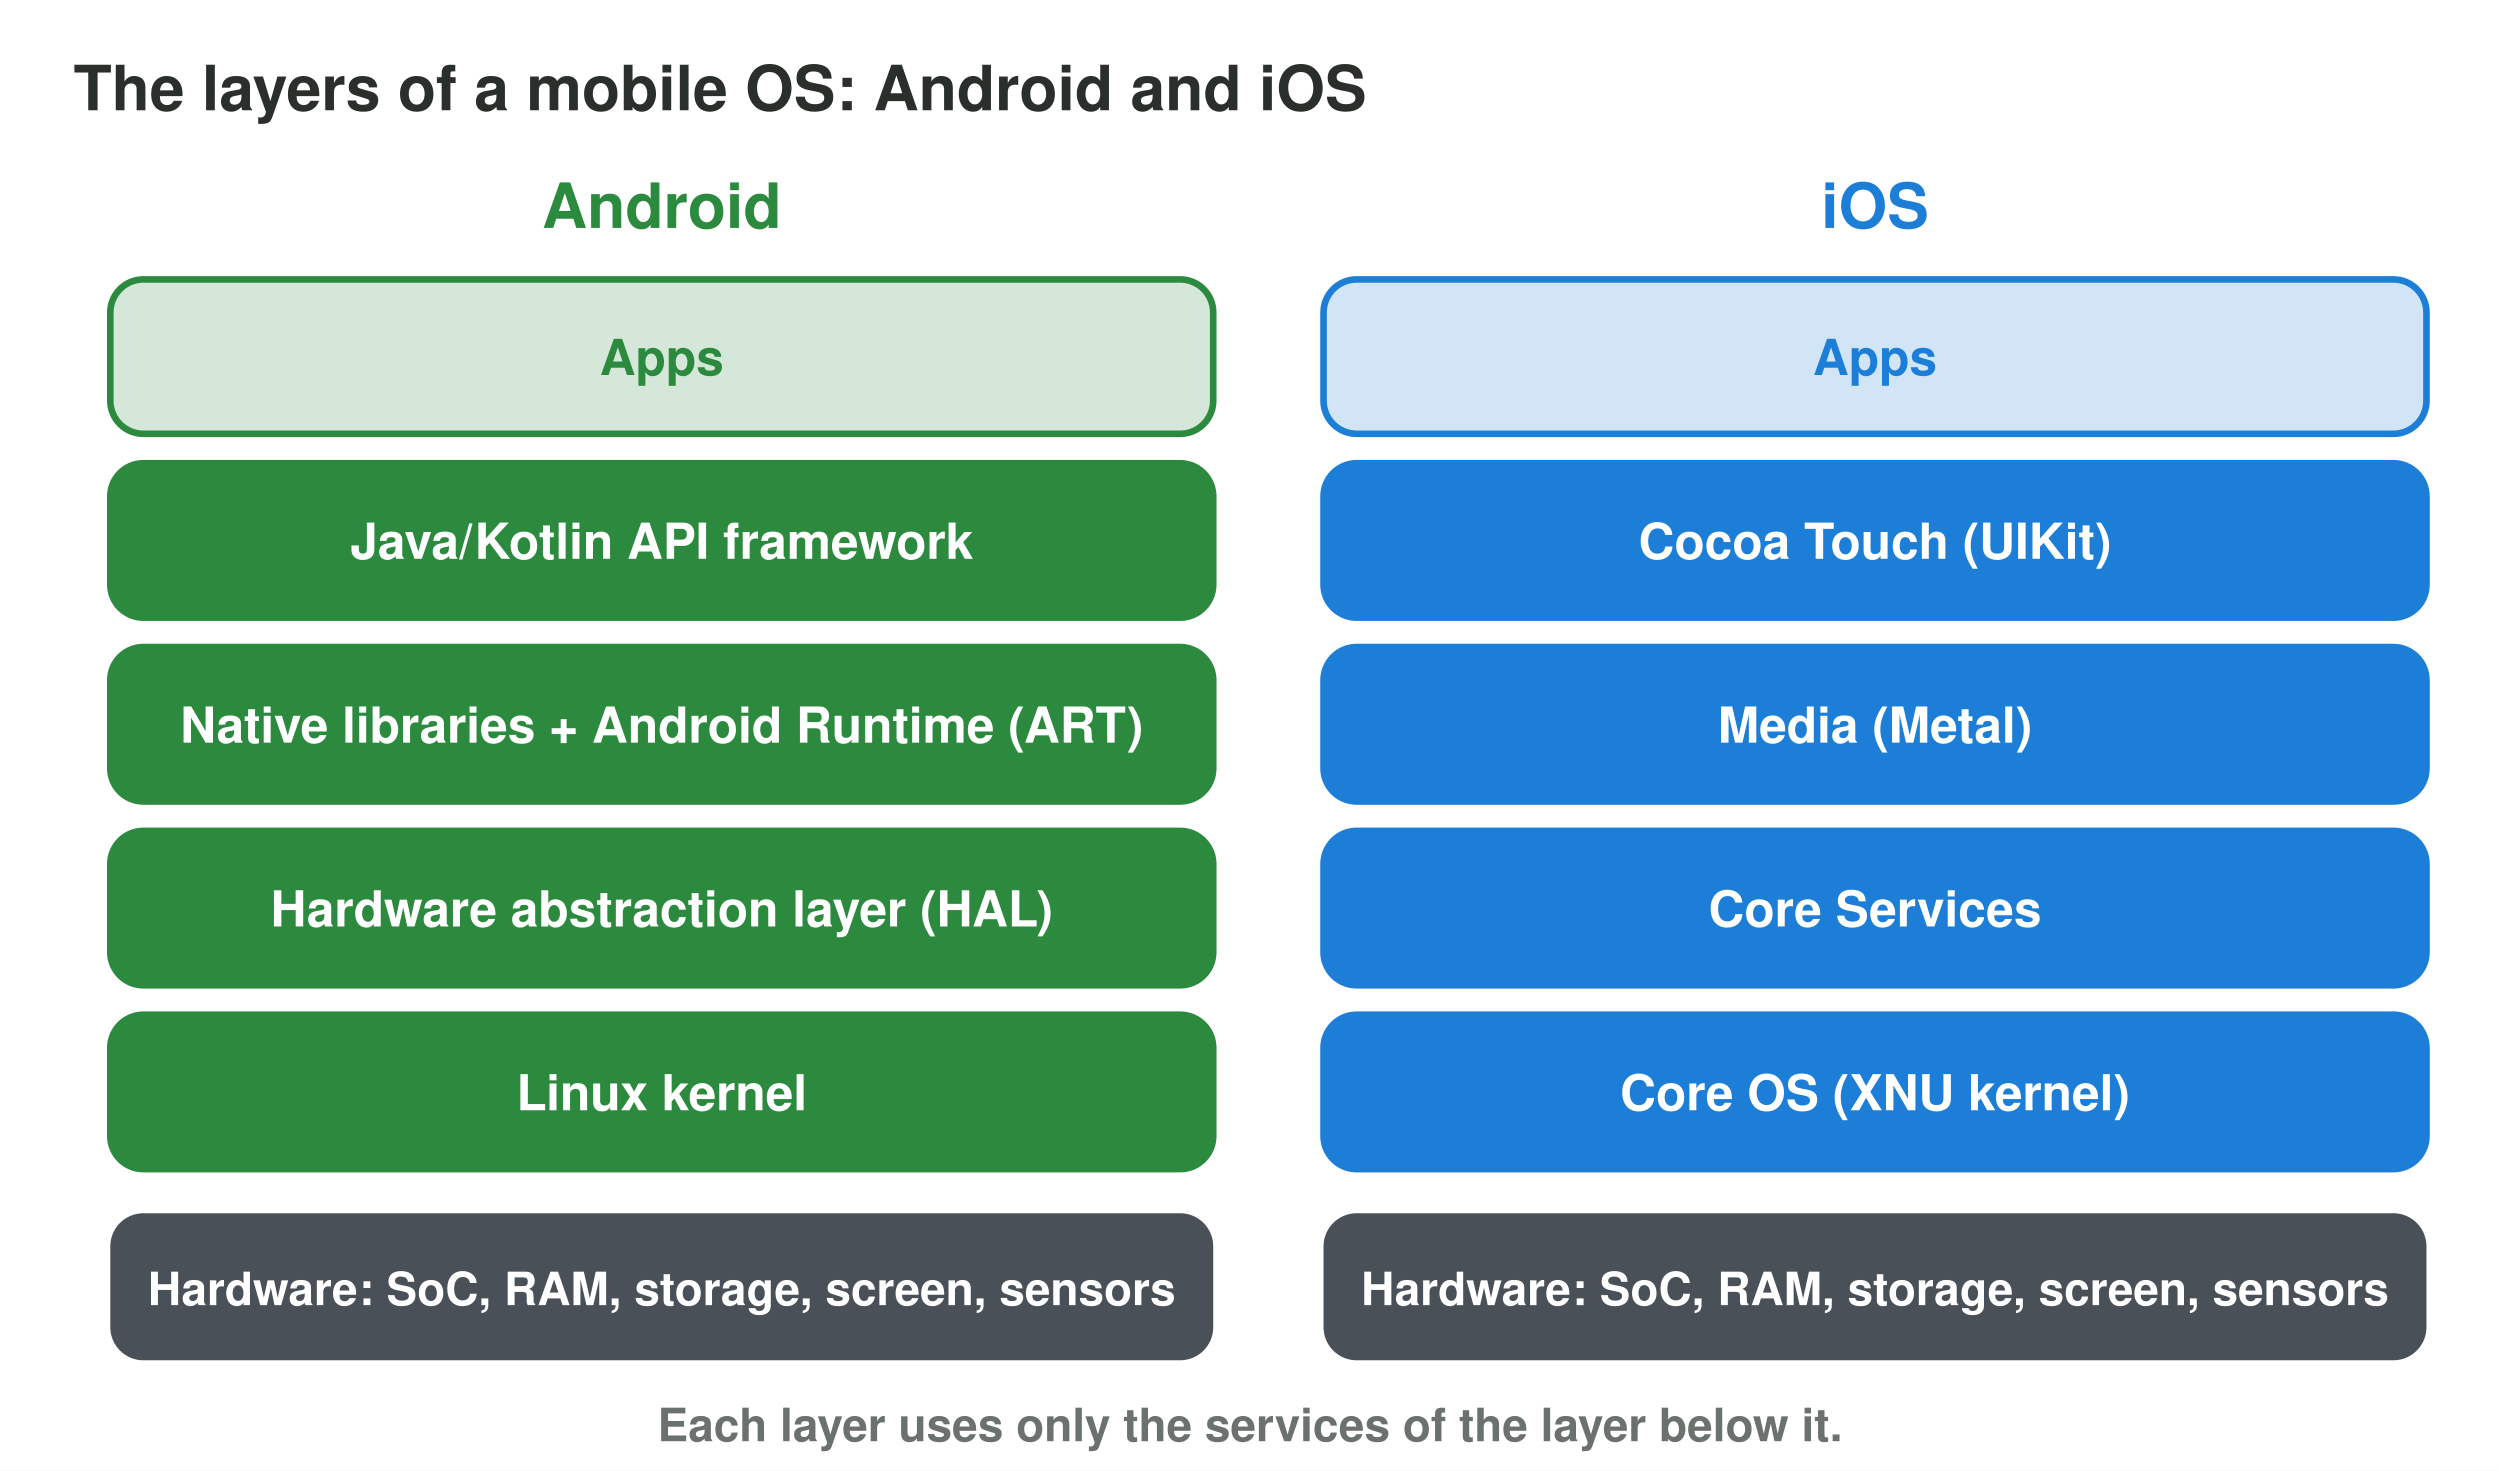
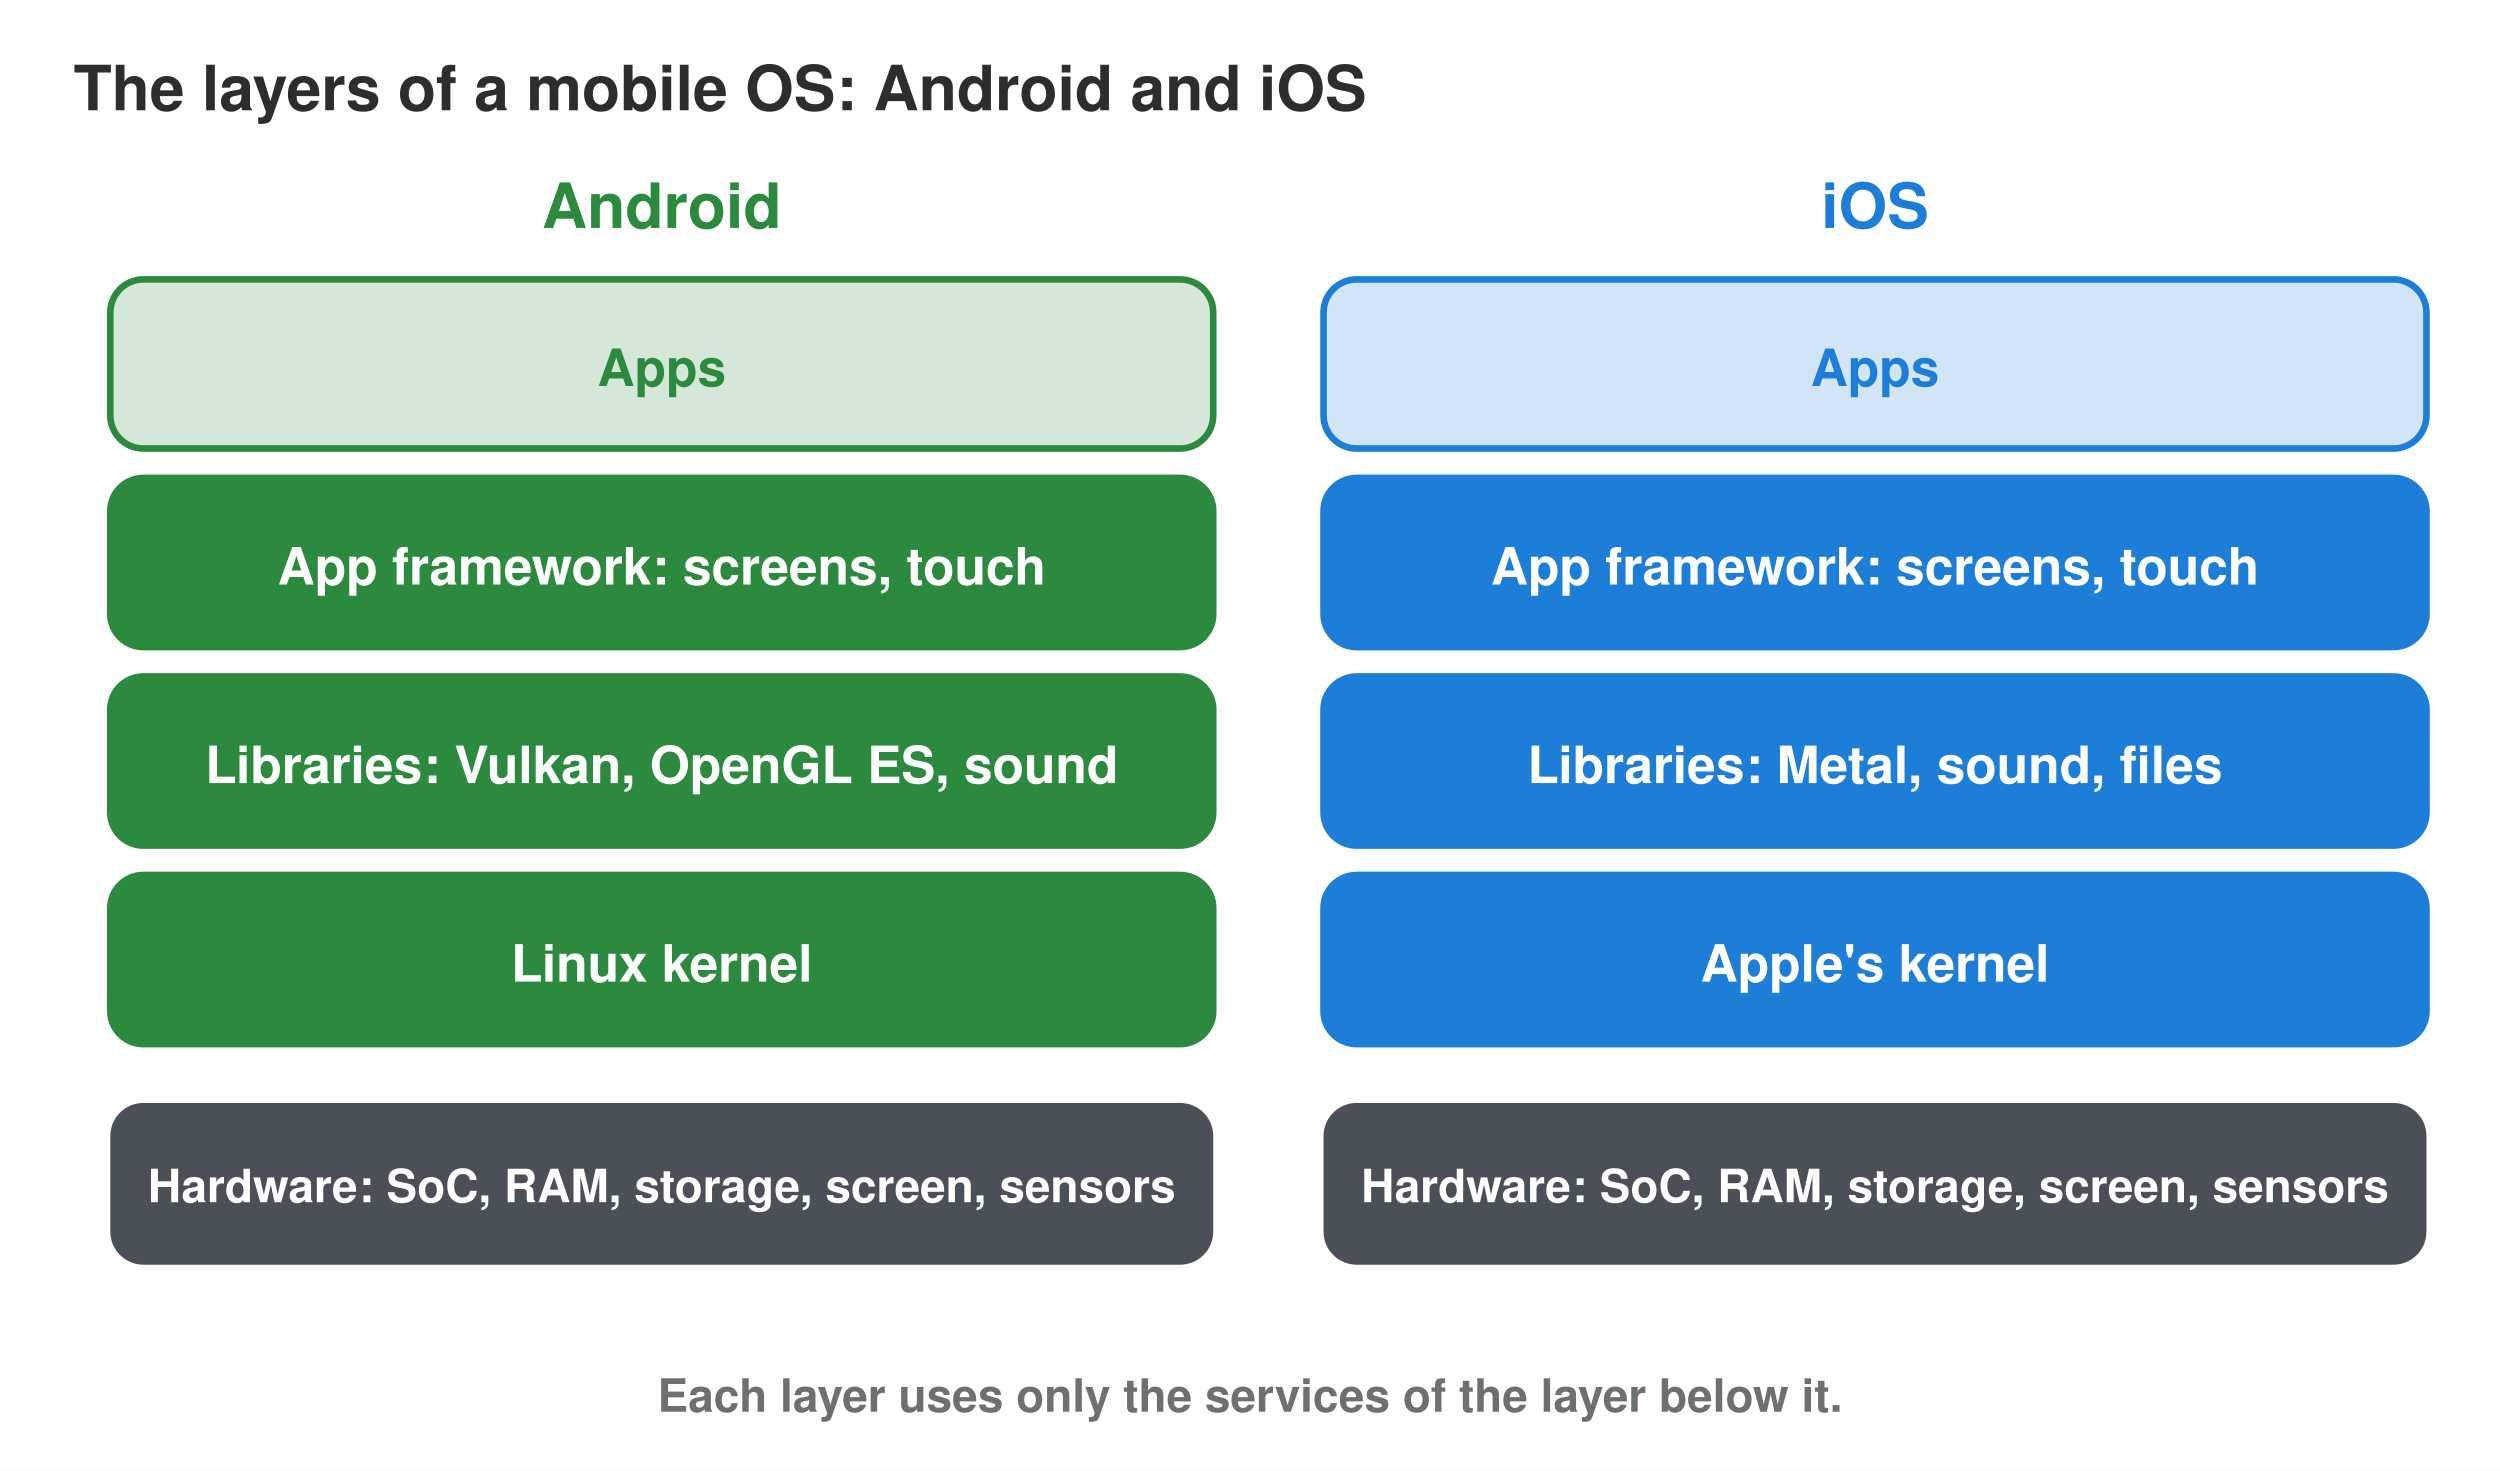
<svg xmlns="http://www.w3.org/2000/svg" width="680" height="400" viewBox="0 0 680 400" font-family="Helvetica, Arial, sans-serif" font-weight="600">
  <rect width="680" height="400" fill="#ffffff" />
  <text x="20" y="30" font-size="17" fill="#2a2f2c" text-anchor="start" font-weight="800" xml:space="preserve">The layers of a mobile OS: Android and iOS</text>
  <text x="180" y="62" font-size="17" fill="#2b8a3e" text-anchor="middle" font-weight="800" xml:space="preserve">Android</text>
-   <rect x="30" y="76" width="300" height="42" rx="9" fill="#2b8a3e33" stroke="#2b8a3e" stroke-width="1.8" />
-   <text x="180" y="102" font-size="13.5" fill="#2b8a3e" text-anchor="middle" font-weight="800" xml:space="preserve">Apps</text>
-   <rect x="30" y="126" width="300" height="42" rx="9" fill="#2b8a3e" stroke="#2b8a3e" stroke-width="1.8" />
-   <text x="180" y="152" font-size="13.5" fill="#ffffff" text-anchor="middle" font-weight="800" xml:space="preserve">Java/Kotlin API framework</text>
-   <rect x="30" y="176" width="300" height="42" rx="9" fill="#2b8a3e" stroke="#2b8a3e" stroke-width="1.8" />
-   <text x="180" y="202" font-size="13.5" fill="#ffffff" text-anchor="middle" font-weight="800" xml:space="preserve">Native libraries + Android Runtime (ART)</text>
-   <rect x="30" y="226" width="300" height="42" rx="9" fill="#2b8a3e" stroke="#2b8a3e" stroke-width="1.8" />
-   <text x="180" y="252" font-size="13.5" fill="#ffffff" text-anchor="middle" font-weight="800" xml:space="preserve">Hardware abstraction layer (HAL)</text>
-   <rect x="30" y="276" width="300" height="42" rx="9" fill="#2b8a3e" stroke="#2b8a3e" stroke-width="1.8" />
-   <text x="180" y="302" font-size="13.5" fill="#ffffff" text-anchor="middle" font-weight="800" xml:space="preserve">Linux kernel</text>
-   <rect x="30" y="330" width="300" height="40" rx="9" fill="#495057" />
-   <text x="180" y="355" font-size="12.5" fill="#ffffff" text-anchor="middle" font-weight="800" xml:space="preserve">Hardware: SoC, RAM, storage, screen, sensors</text>
+   <rect x="30" y="76" width="300" height="46" rx="9" fill="#2b8a3e33" stroke="#2b8a3e" stroke-width="1.8" />
+   <text x="180" y="105" font-size="14" fill="#2b8a3e" text-anchor="middle" font-weight="800" xml:space="preserve">Apps</text>
+   <rect x="30" y="130" width="300" height="46" rx="9" fill="#2b8a3e" stroke="#2b8a3e" stroke-width="1.8" />
+   <text x="180" y="159" font-size="14" fill="#ffffff" text-anchor="middle" font-weight="800" xml:space="preserve">App framework: screens, touch</text>
+   <rect x="30" y="184" width="300" height="46" rx="9" fill="#2b8a3e" stroke="#2b8a3e" stroke-width="1.8" />
+   <text x="180" y="213" font-size="14" fill="#ffffff" text-anchor="middle" font-weight="800" xml:space="preserve">Libraries: Vulkan, OpenGL ES, sound</text>
+   <rect x="30" y="238" width="300" height="46" rx="9" fill="#2b8a3e" stroke="#2b8a3e" stroke-width="1.8" />
+   <text x="180" y="267" font-size="14" fill="#ffffff" text-anchor="middle" font-weight="800" xml:space="preserve">Linux kernel</text>
+   <rect x="30" y="300" width="300" height="44" rx="9" fill="#495057" />
+   <text x="180" y="327" font-size="12.5" fill="#ffffff" text-anchor="middle" font-weight="800" xml:space="preserve">Hardware: SoC, RAM, storage, screen, sensors</text>
  <text x="510" y="62" font-size="17" fill="#1c7ed6" text-anchor="middle" font-weight="800" xml:space="preserve">iOS</text>
-   <rect x="360" y="76" width="300" height="42" rx="9" fill="#1c7ed633" stroke="#1c7ed6" stroke-width="1.8" />
-   <text x="510" y="102" font-size="13.5" fill="#1c7ed6" text-anchor="middle" font-weight="800" xml:space="preserve">Apps</text>
-   <rect x="360" y="126" width="300" height="42" rx="9" fill="#1c7ed6" stroke="#1c7ed6" stroke-width="1.8" />
-   <text x="510" y="152" font-size="13.5" fill="#ffffff" text-anchor="middle" font-weight="800" xml:space="preserve">Cocoa Touch (UIKit)</text>
-   <rect x="360" y="176" width="300" height="42" rx="9" fill="#1c7ed6" stroke="#1c7ed6" stroke-width="1.8" />
-   <text x="510" y="202" font-size="13.5" fill="#ffffff" text-anchor="middle" font-weight="800" xml:space="preserve">Media (Metal)</text>
-   <rect x="360" y="226" width="300" height="42" rx="9" fill="#1c7ed6" stroke="#1c7ed6" stroke-width="1.8" />
-   <text x="510" y="252" font-size="13.5" fill="#ffffff" text-anchor="middle" font-weight="800" xml:space="preserve">Core Services</text>
-   <rect x="360" y="276" width="300" height="42" rx="9" fill="#1c7ed6" stroke="#1c7ed6" stroke-width="1.8" />
-   <text x="510" y="302" font-size="13.5" fill="#ffffff" text-anchor="middle" font-weight="800" xml:space="preserve">Core OS (XNU kernel)</text>
-   <rect x="360" y="330" width="300" height="40" rx="9" fill="#495057" />
-   <text x="510" y="355" font-size="12.5" fill="#ffffff" text-anchor="middle" font-weight="800" xml:space="preserve">Hardware: SoC, RAM, storage, screen, sensors</text>
-   <text x="340" y="392" font-size="12.5" fill="#6b726e" text-anchor="middle" font-weight="700" xml:space="preserve">Each layer uses only the services of the layer below it.</text>
+   <rect x="360" y="76" width="300" height="46" rx="9" fill="#1c7ed633" stroke="#1c7ed6" stroke-width="1.8" />
+   <text x="510" y="105" font-size="14" fill="#1c7ed6" text-anchor="middle" font-weight="800" xml:space="preserve">Apps</text>
+   <rect x="360" y="130" width="300" height="46" rx="9" fill="#1c7ed6" stroke="#1c7ed6" stroke-width="1.8" />
+   <text x="510" y="159" font-size="14" fill="#ffffff" text-anchor="middle" font-weight="800" xml:space="preserve">App framework: screens, touch</text>
+   <rect x="360" y="184" width="300" height="46" rx="9" fill="#1c7ed6" stroke="#1c7ed6" stroke-width="1.8" />
+   <text x="510" y="213" font-size="14" fill="#ffffff" text-anchor="middle" font-weight="800" xml:space="preserve">Libraries: Metal, sound, files</text>
+   <rect x="360" y="238" width="300" height="46" rx="9" fill="#1c7ed6" stroke="#1c7ed6" stroke-width="1.8" />
+   <text x="510" y="267" font-size="14" fill="#ffffff" text-anchor="middle" font-weight="800" xml:space="preserve">Apple's kernel</text>
+   <rect x="360" y="300" width="300" height="44" rx="9" fill="#495057" />
+   <text x="510" y="327" font-size="12.5" fill="#ffffff" text-anchor="middle" font-weight="800" xml:space="preserve">Hardware: SoC, RAM, storage, screen, sensors</text>
+   <text x="340" y="384" font-size="12.5" fill="#6b726e" text-anchor="middle" font-weight="700" xml:space="preserve">Each layer uses only the services of the layer below it.</text>
</svg>
